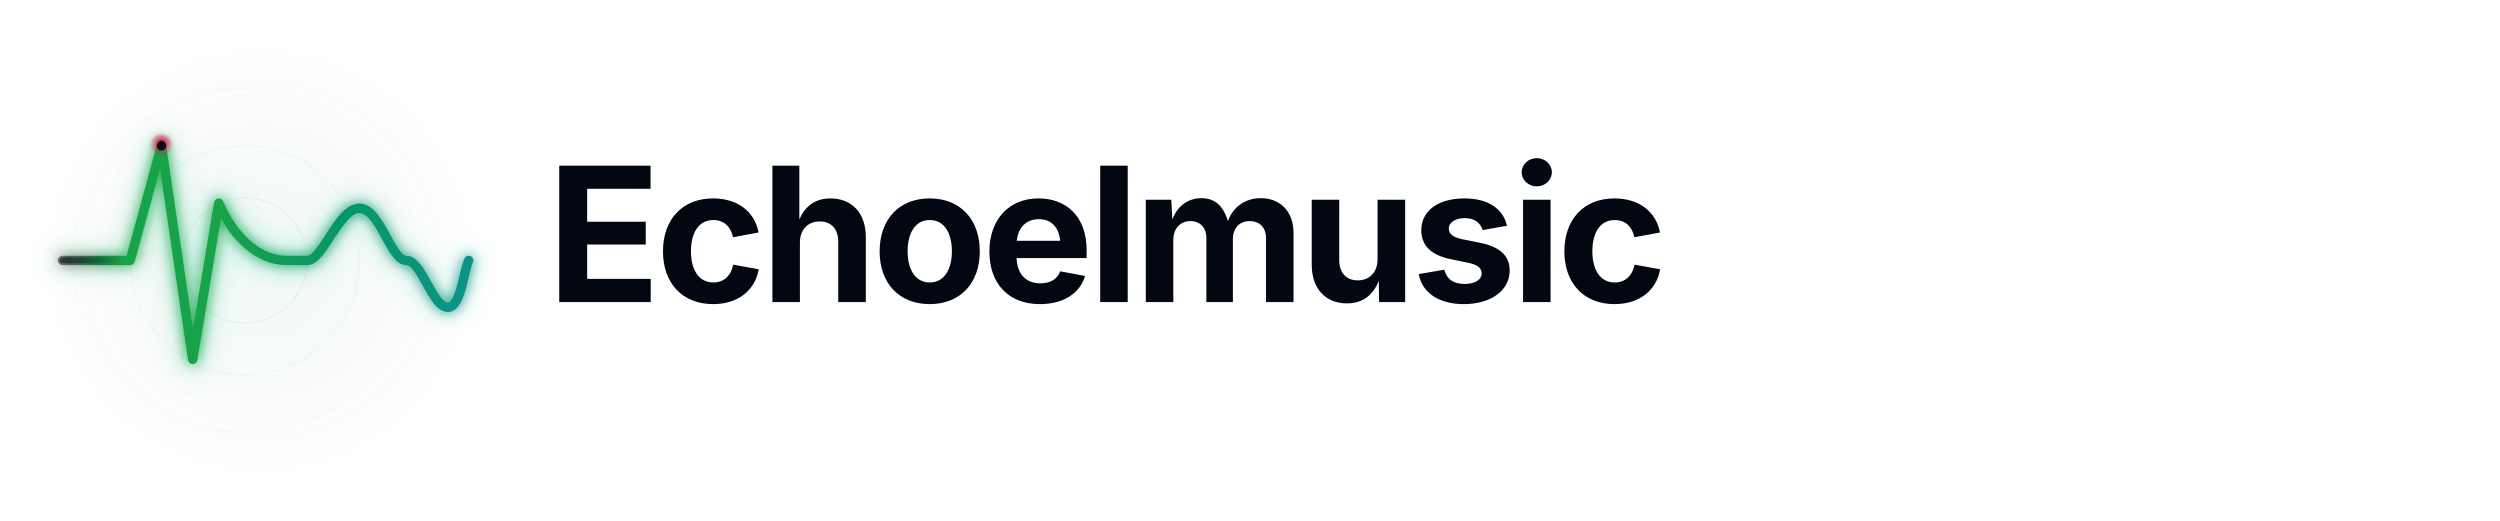
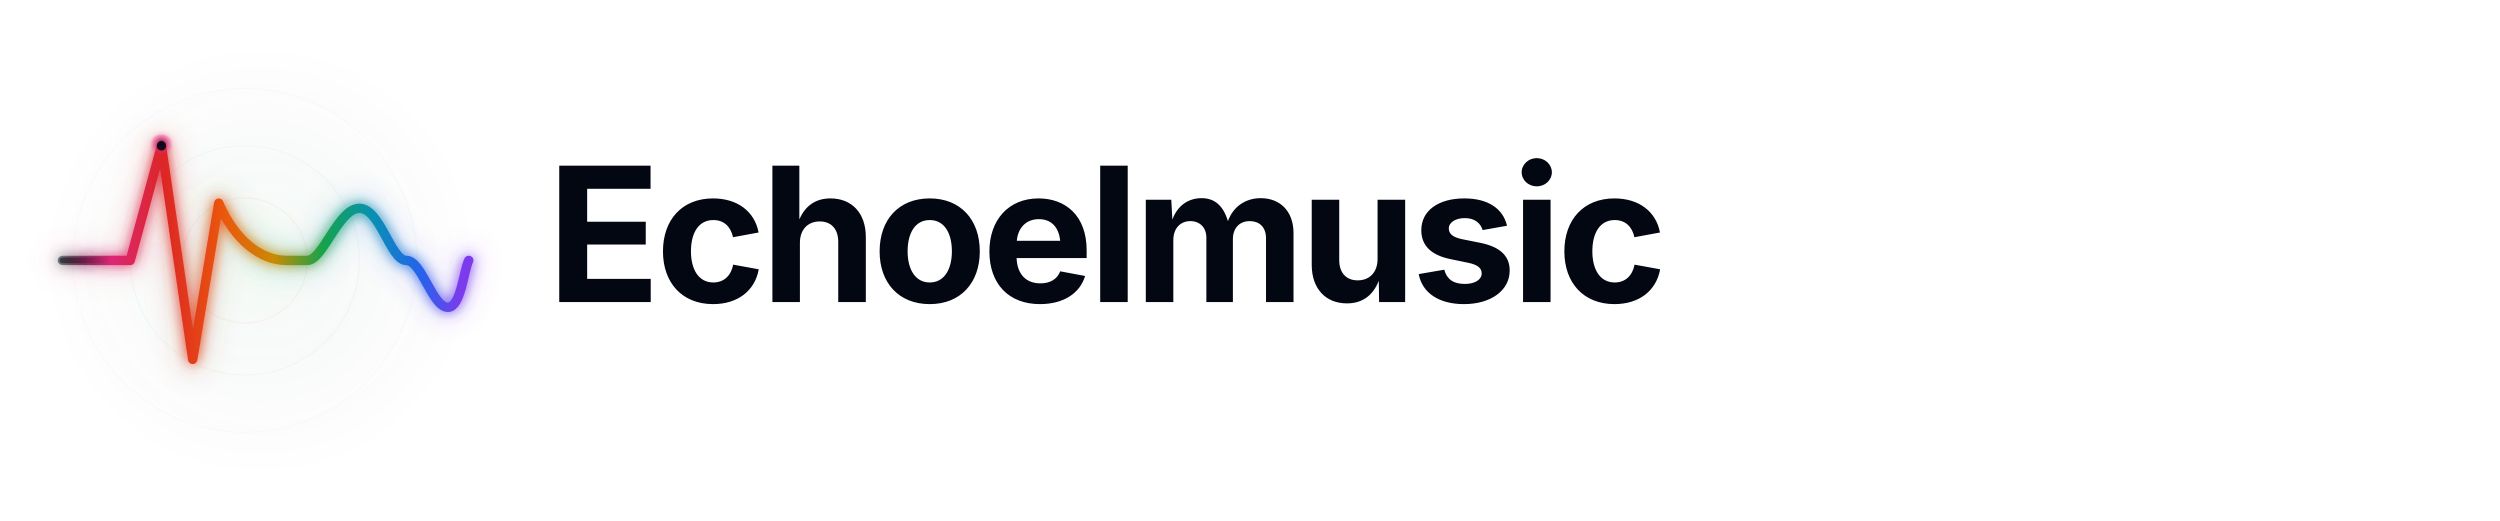
<svg xmlns="http://www.w3.org/2000/svg" viewBox="0 0 480 100">
  <defs>
    <linearGradient id="ws" x1="0%" y1="0%" x2="100%" y2="0%">
      <stop offset="0%" stop-color="#030712" stop-opacity="0.5" />
-       <stop offset="15%" stop-color="#16a34a" />
-       <stop offset="40%" stop-color="#16a34a" />
-       <stop offset="70%" stop-color="#059669" />
-       <stop offset="100%" stop-color="#0d9488" />
+       <stop offset="12%" stop-color="#DB2777" />
+       <stop offset="25%" stop-color="#DC2626" />
+       <stop offset="40%" stop-color="#EA580C" />
+       <stop offset="52%" stop-color="#CA8A04" />
+       <stop offset="64%" stop-color="#16A34A" />
+       <stop offset="76%" stop-color="#0891B2" />
+       <stop offset="88%" stop-color="#2563EB" />
+       <stop offset="98%" stop-color="#7C3AED" />
    </linearGradient>
    <linearGradient id="wg" x1="0%" y1="0%" x2="100%" y2="0%">
-       <stop offset="0%" stop-color="#22C55E" stop-opacity="0.15" />
-       <stop offset="50%" stop-color="#10B981" stop-opacity="0.2" />
-       <stop offset="100%" stop-color="#34D399" stop-opacity="0.1" />
+       <stop offset="0%" stop-color="#DB2777" stop-opacity="0.1" />
+       <stop offset="25%" stop-color="#DC2626" stop-opacity="0.15" />
+       <stop offset="50%" stop-color="#16A34A" stop-opacity="0.2" />
+       <stop offset="75%" stop-color="#2563EB" stop-opacity="0.15" />
+       <stop offset="100%" stop-color="#7C3AED" stop-opacity="0.1" />
    </linearGradient>
    <radialGradient id="amb" cx="50%" cy="50%" r="50%">
-       <stop offset="0%" stop-color="#10B981" stop-opacity="0.06" />
+       <stop offset="0%" stop-color="#16A34A" stop-opacity="0.05" />
      <stop offset="100%" stop-color="transparent" />
    </radialGradient>
    <radialGradient id="hp" cx="50%" cy="40%" r="50%">
      <stop offset="0%" stop-color="#030712" stop-opacity="0.9" />
-       <stop offset="40%" stop-color="#e11d48" stop-opacity="0.5" />
-       <stop offset="100%" stop-color="#e11d48" stop-opacity="0" />
+       <stop offset="40%" stop-color="#DB2777" stop-opacity="0.5" />
+       <stop offset="100%" stop-color="#DB2777" stop-opacity="0" />
    </radialGradient>
    <filter id="gb" x="-20%" y="-50%" width="140%" height="200%">
      <feGaussianBlur stdDeviation="1.2" result="b" />
      <feMerge>
        <feMergeNode in="b" />
        <feMergeNode in="SourceGraphic" />
      </feMerge>
    </filter>
    <filter id="bg" x="-30%" y="-60%" width="160%" height="220%">
      <feGaussianBlur stdDeviation="2.5" />
    </filter>
    <filter id="dg" x="-80%" y="-80%" width="260%" height="260%">
      <feGaussianBlur stdDeviation="0.5" result="g" />
      <feMerge>
        <feMergeNode in="g" />
        <feMergeNode in="SourceGraphic" />
      </feMerge>
    </filter>
  </defs>
  <g transform="translate(50, 50)">
    <circle cx="0" cy="0" r="42" fill="url(#amb)" />
-     <circle cx="-3" cy="0" r="12" fill="none" stroke="#16a34a" stroke-width="0.3" opacity="0.06" />
-     <circle cx="-3" cy="0" r="22" fill="none" stroke="#059669" stroke-width="0.25" opacity="0.04" />
-     <circle cx="-3" cy="0" r="33" fill="none" stroke="#0d9488" stroke-width="0.2" opacity="0.03" />
+     <circle cx="-3" cy="0" r="12" fill="none" stroke="#EA580C" stroke-width="0.3" opacity="0.05" />
+     <circle cx="-3" cy="0" r="22" fill="none" stroke="#16A34A" stroke-width="0.25" opacity="0.04" />
+     <circle cx="-3" cy="0" r="33" fill="none" stroke="#7C3AED" stroke-width="0.2" opacity="0.03" />
    <path d="M -38 0 L -25 0 L -19 -22 L -13 19 L -8 -11 C -5 -4 0 0 5 0 L 9 0 C 12 0 15 -10 19 -10 C 23 -10 25 0 28 0 C 31 0 33 9 36 9 C 38.5 9 39 2 40 0" fill="none" stroke="url(#wg)" stroke-width="5" stroke-linecap="round" stroke-linejoin="round" filter="url(#bg)" />
    <path d="M -38 0 L -25 0 L -19 -22 L -13 19 L -8 -11 C -5 -4 0 0 5 0 L 9 0 C 12 0 15 -10 19 -10 C 23 -10 25 0 28 0 C 31 0 33 9 36 9 C 38.5 9 39 2 40 0" fill="none" stroke="url(#ws)" stroke-width="1.8" stroke-linecap="round" stroke-linejoin="round" filter="url(#gb)" />
    <path d="M -38 0 L -25 0 L -19 -22 L -13 19 L -8 -11 C -5 -4 0 0 5 0 L 9 0 C 12 0 15 -10 19 -10 C 23 -10 25 0 28 0 C 31 0 33 9 36 9 C 38.5 9 39 2 40 0" fill="none" stroke="url(#ws)" stroke-width="1.1" stroke-linecap="round" stroke-linejoin="round" />
    <circle cx="-19" cy="-22" r="2.2" fill="url(#hp)" filter="url(#dg)" />
    <circle cx="-19" cy="-22" r="0.9" fill="#030712" opacity="0.9" />
  </g>
  <text x="105" y="58" font-family="'Atkinson Hyperlegible', -apple-system, BlinkMacSystemFont, 'Helvetica Neue', sans-serif" font-size="36" font-weight="700" fill="#030712" letter-spacing="-1">
    Echoelmusic
  </text>
</svg>
